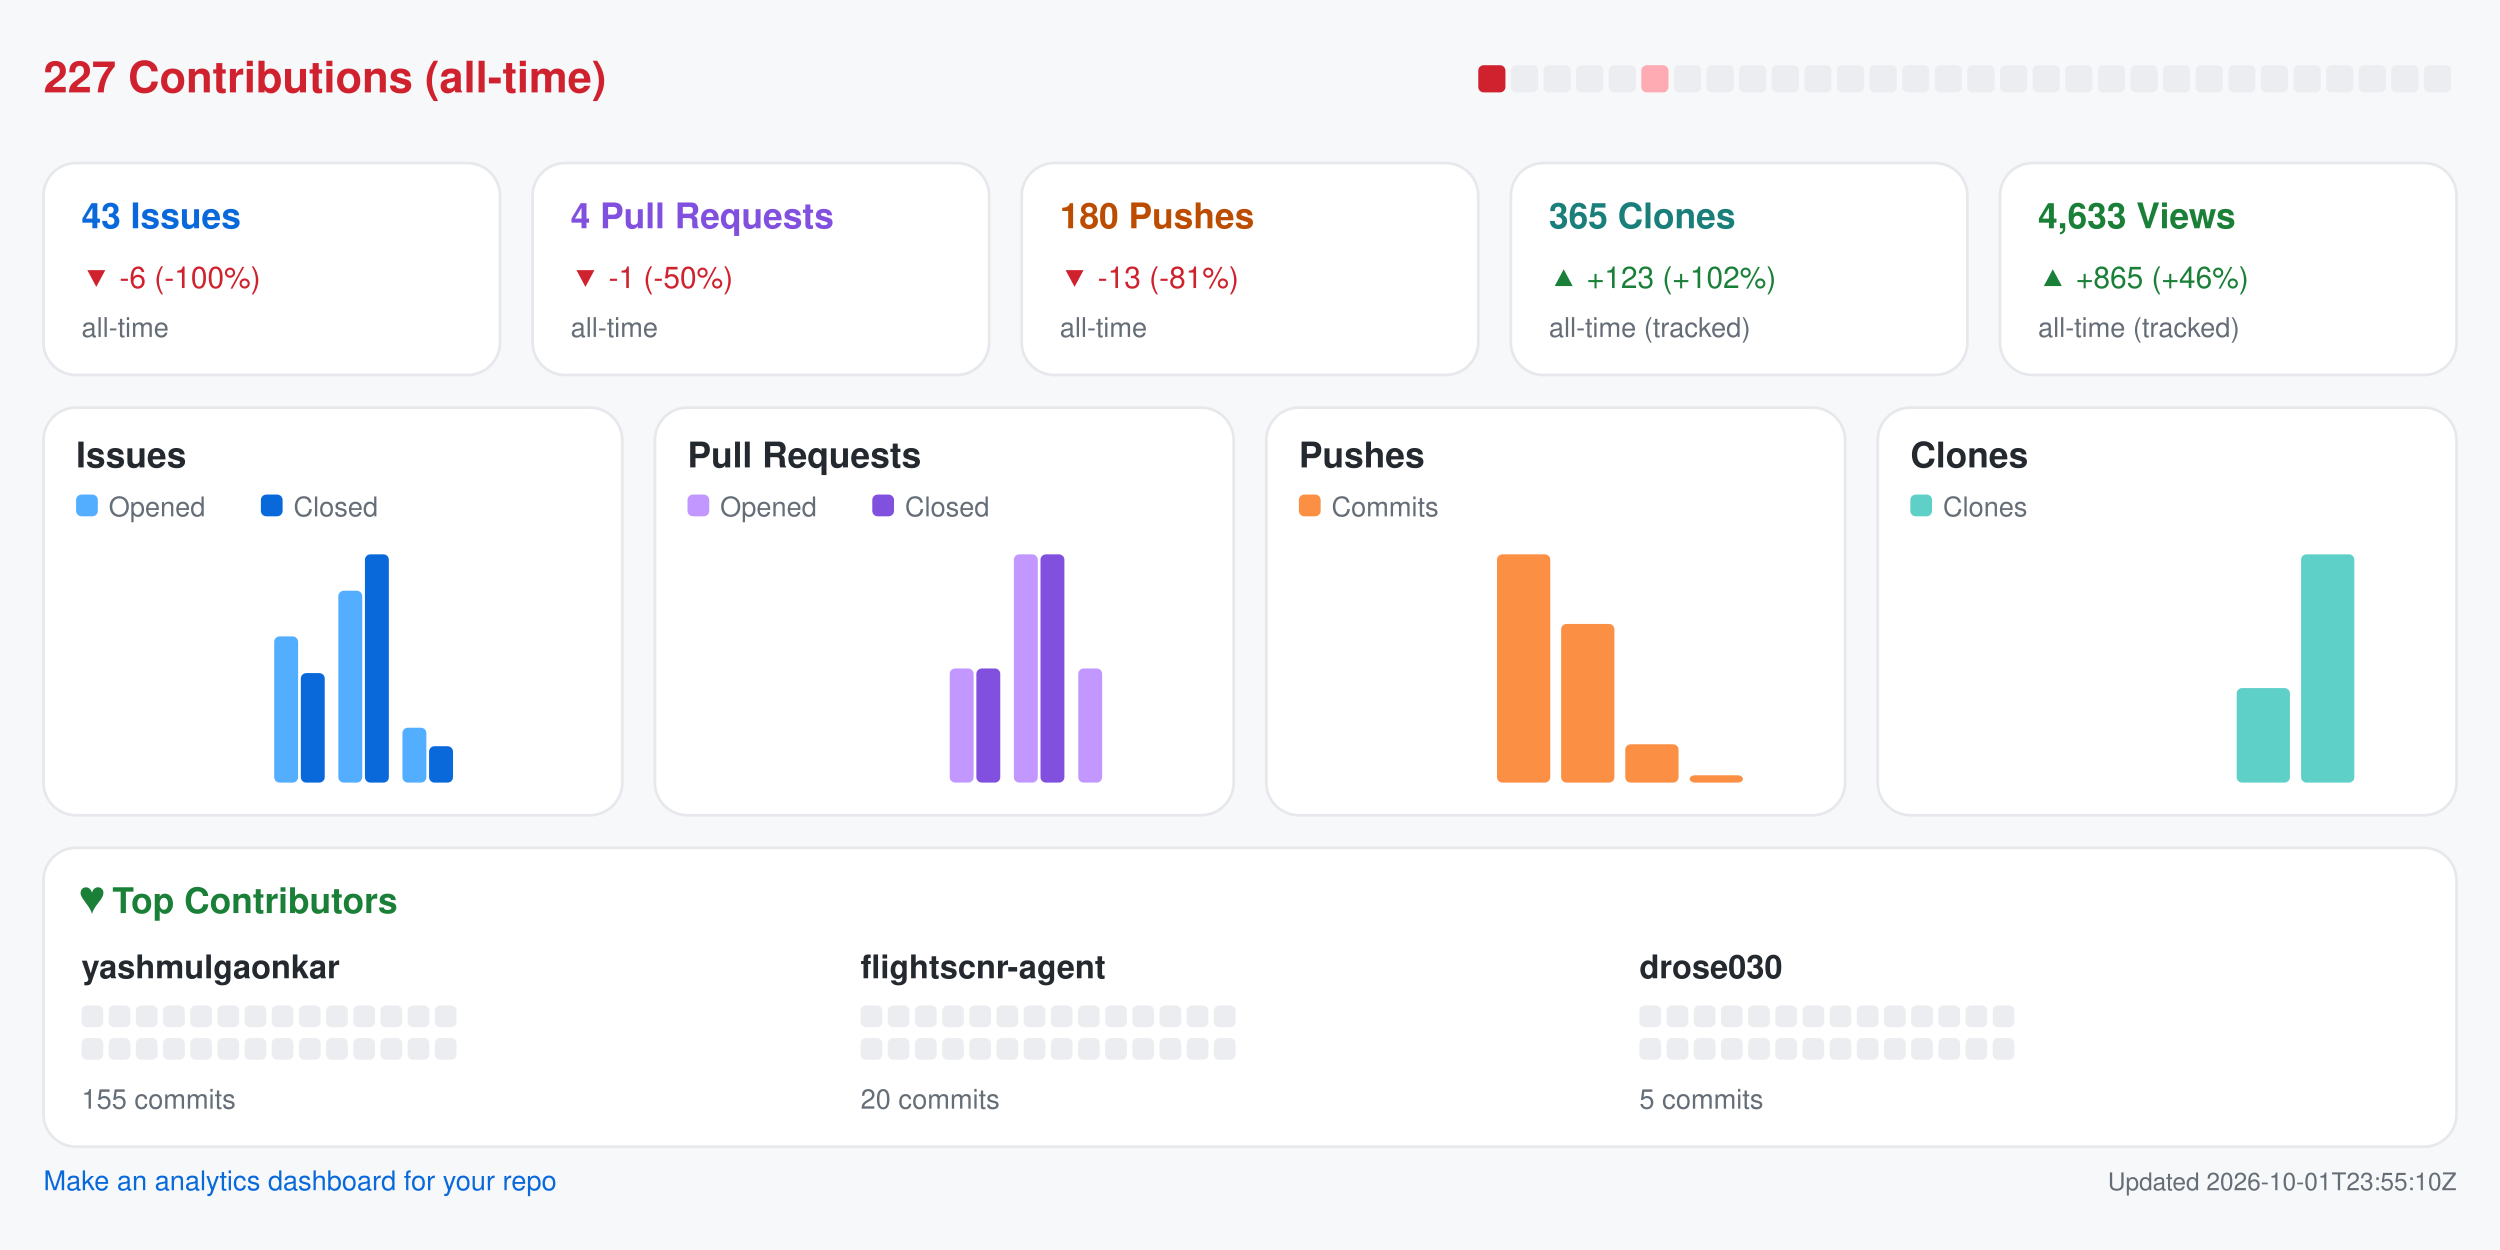
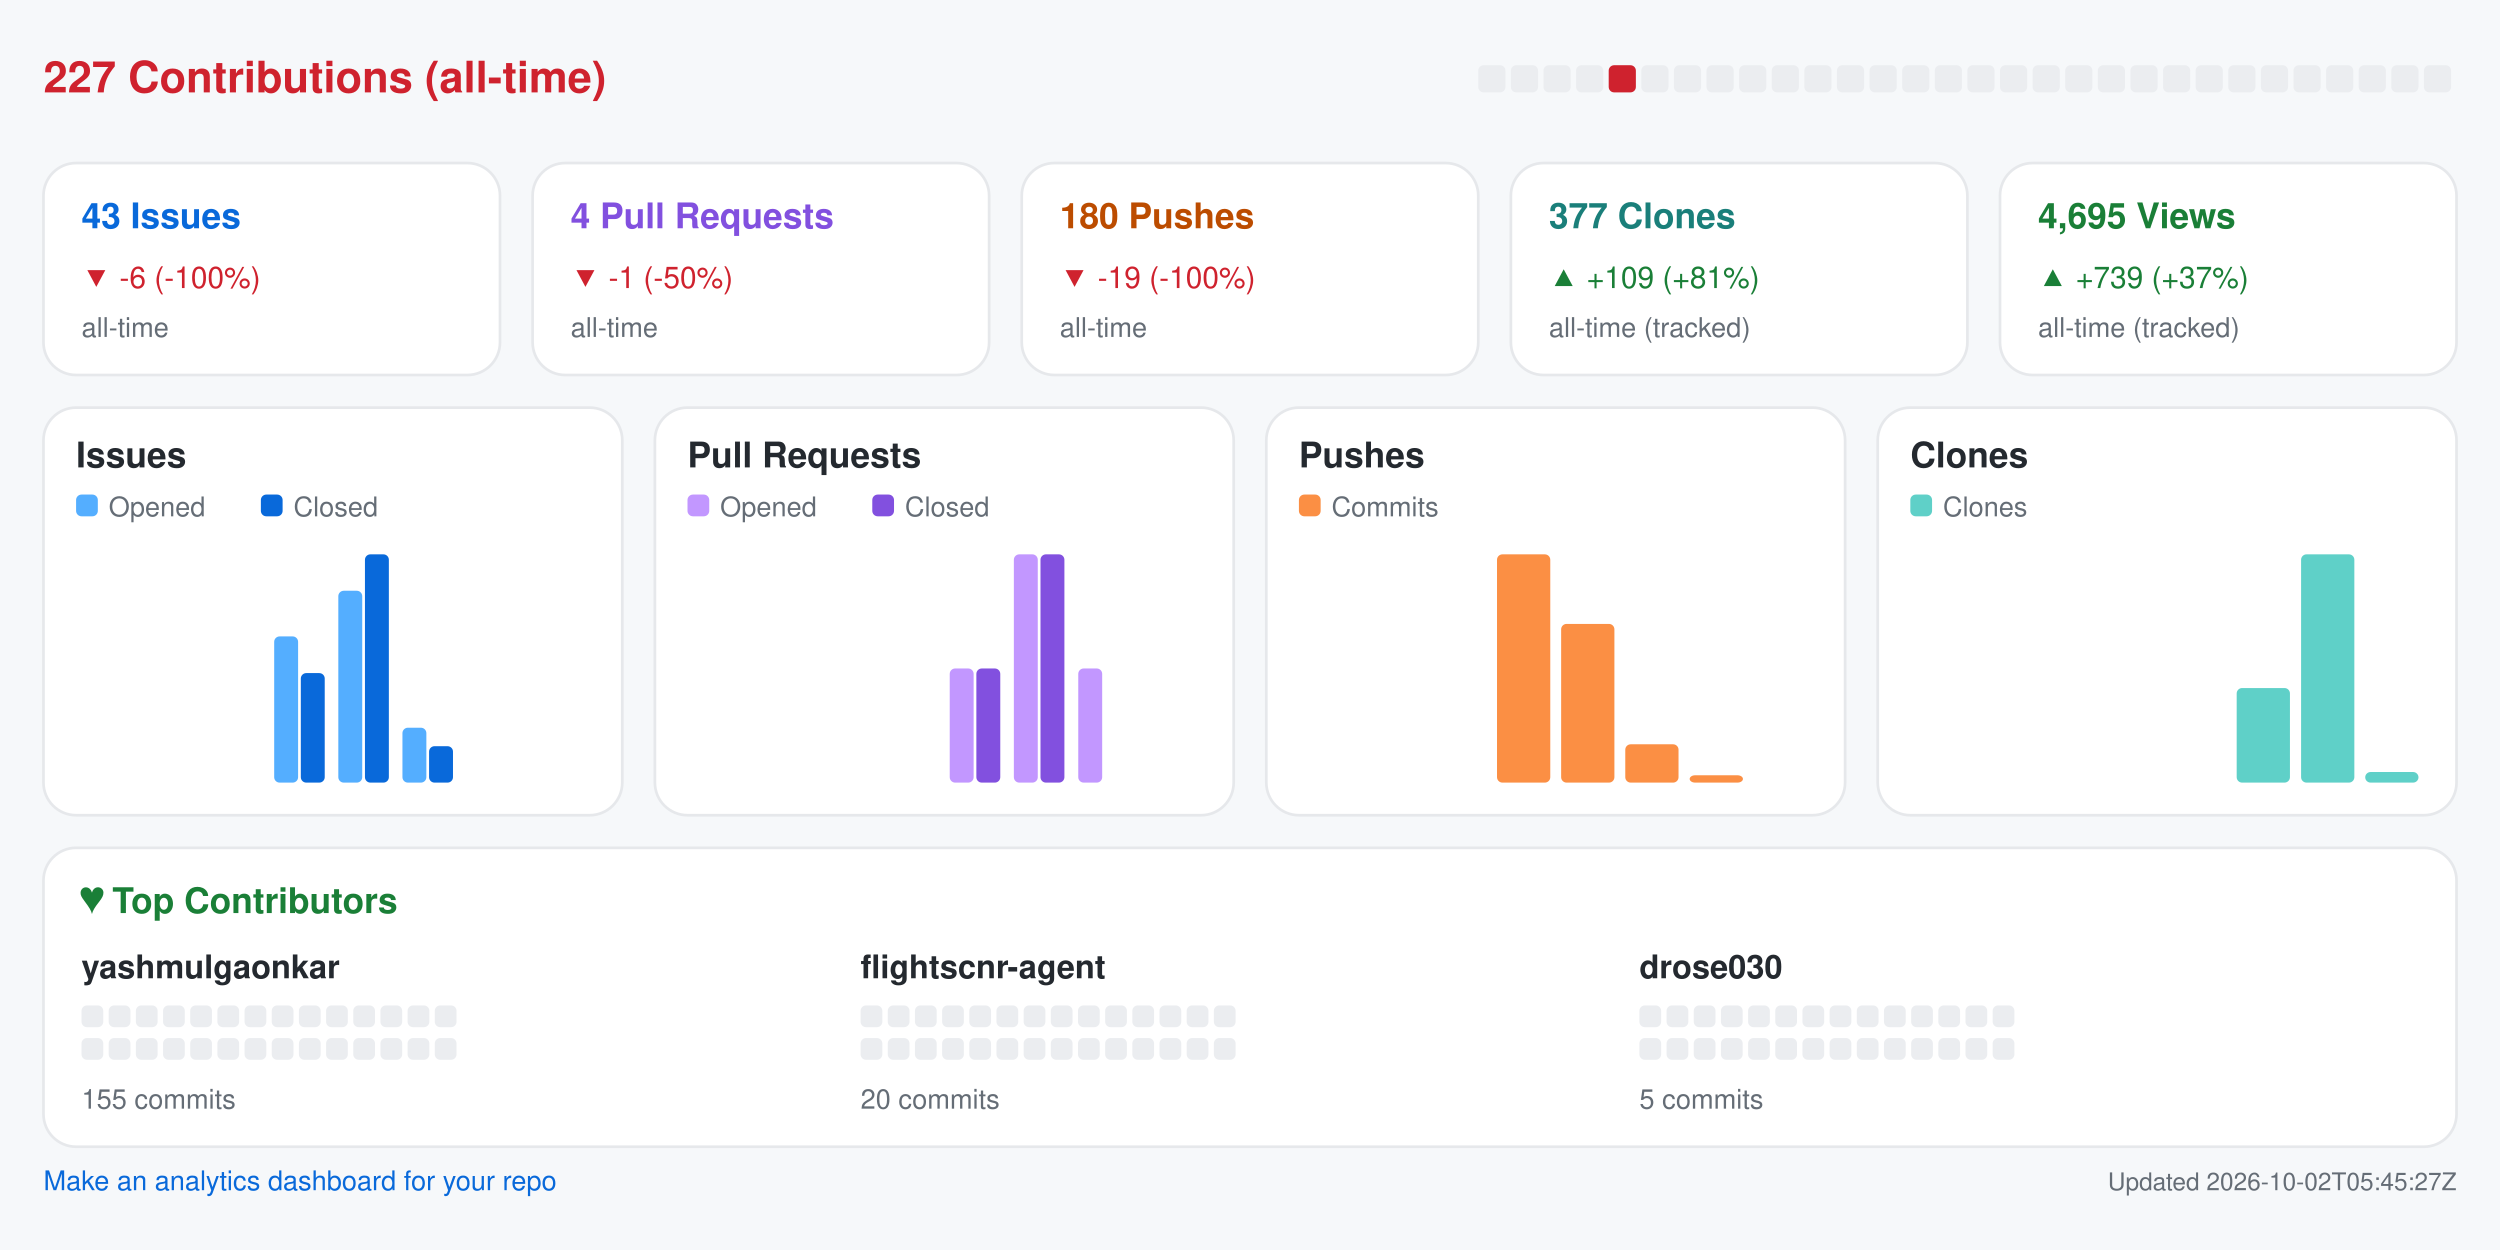
<svg xmlns="http://www.w3.org/2000/svg" width="920" height="460" viewBox="0 0 920 460" role="img" aria-label="Repository analytics for yashmulgaonkar/FlightScnr">
  <rect x="0.0" y="0.0" width="920.0" height="460.0" rx="0" fill="#f6f8fa" />
  <text x="16.0" y="34.0" fill="#cf222e" font-size="16" font-family="-apple-system,BlinkMacSystemFont,Segoe UI,Helvetica,Arial,sans-serif" font-weight="600" text-anchor="start">227 Contributions (all-time)</text>
-   <rect x="544.0" y="24.0" width="10.0" height="10.0" rx="2" fill="#cf222e" />
+   <rect x="544.0" y="24.0" width="10.0" height="10.0" rx="2" fill="#ebedf0" />
  <rect x="556.0" y="24.0" width="10.0" height="10.0" rx="2" fill="#ebedf0" />
  <rect x="568.0" y="24.0" width="10.0" height="10.0" rx="2" fill="#ebedf0" />
  <rect x="580.0" y="24.0" width="10.0" height="10.0" rx="2" fill="#ebedf0" />
-   <rect x="592.0" y="24.0" width="10.0" height="10.0" rx="2" fill="#ebedf0" />
-   <rect x="604.0" y="24.0" width="10.0" height="10.0" rx="2" fill="#ffabb3" />
+   <rect x="592.0" y="24.0" width="10.0" height="10.0" rx="2" fill="#cf222e" />
+   <rect x="604.0" y="24.0" width="10.0" height="10.0" rx="2" fill="#ebedf0" />
  <rect x="616.0" y="24.0" width="10.0" height="10.0" rx="2" fill="#ebedf0" />
  <rect x="628.0" y="24.0" width="10.0" height="10.0" rx="2" fill="#ebedf0" />
  <rect x="640.0" y="24.0" width="10.0" height="10.0" rx="2" fill="#ebedf0" />
  <rect x="652.0" y="24.0" width="10.0" height="10.0" rx="2" fill="#ebedf0" />
  <rect x="664.0" y="24.0" width="10.0" height="10.0" rx="2" fill="#ebedf0" />
  <rect x="676.0" y="24.0" width="10.0" height="10.0" rx="2" fill="#ebedf0" />
  <rect x="688.0" y="24.0" width="10.0" height="10.0" rx="2" fill="#ebedf0" />
  <rect x="700.0" y="24.0" width="10.0" height="10.0" rx="2" fill="#ebedf0" />
  <rect x="712.0" y="24.0" width="10.0" height="10.0" rx="2" fill="#ebedf0" />
  <rect x="724.0" y="24.0" width="10.0" height="10.0" rx="2" fill="#ebedf0" />
  <rect x="736.0" y="24.0" width="10.0" height="10.0" rx="2" fill="#ebedf0" />
  <rect x="748.0" y="24.0" width="10.0" height="10.0" rx="2" fill="#ebedf0" />
  <rect x="760.0" y="24.0" width="10.0" height="10.0" rx="2" fill="#ebedf0" />
  <rect x="772.0" y="24.0" width="10.0" height="10.0" rx="2" fill="#ebedf0" />
  <rect x="784.0" y="24.0" width="10.0" height="10.0" rx="2" fill="#ebedf0" />
  <rect x="796.0" y="24.0" width="10.0" height="10.0" rx="2" fill="#ebedf0" />
  <rect x="808.0" y="24.0" width="10.0" height="10.0" rx="2" fill="#ebedf0" />
  <rect x="820.0" y="24.0" width="10.0" height="10.0" rx="2" fill="#ebedf0" />
  <rect x="832.0" y="24.0" width="10.0" height="10.0" rx="2" fill="#ebedf0" />
  <rect x="844.0" y="24.0" width="10.0" height="10.0" rx="2" fill="#ebedf0" />
  <rect x="856.0" y="24.0" width="10.0" height="10.0" rx="2" fill="#ebedf0" />
  <rect x="868.0" y="24.0" width="10.0" height="10.0" rx="2" fill="#ebedf0" />
  <rect x="880.0" y="24.0" width="10.0" height="10.0" rx="2" fill="#ebedf0" />
  <rect x="892.0" y="24.0" width="10.0" height="10.0" rx="2" fill="#ebedf0" />
  <rect x="16.0" y="60.0" width="168.0" height="78.0" rx="12" fill="#ffffff" stroke="#e6e8eb" />
  <text x="30.0" y="84.0" fill="#0969da" font-size="13" font-family="-apple-system,BlinkMacSystemFont,Segoe UI,Helvetica,Arial,sans-serif" font-weight="600" text-anchor="start">43 Issues</text>
  <text x="30.0" y="106.0" fill="#cf222e" font-size="11" font-family="-apple-system,BlinkMacSystemFont,Segoe UI,Helvetica,Arial,sans-serif" font-weight="400" text-anchor="start">▼ -6 (-100%)</text>
  <text x="30.0" y="124.0" fill="#656d76" font-size="10" font-family="-apple-system,BlinkMacSystemFont,Segoe UI,Helvetica,Arial,sans-serif" font-weight="400" text-anchor="start">all-time</text>
  <rect x="196.0" y="60.0" width="168.0" height="78.0" rx="12" fill="#ffffff" stroke="#e6e8eb" />
  <text x="210.0" y="84.0" fill="#8250df" font-size="13" font-family="-apple-system,BlinkMacSystemFont,Segoe UI,Helvetica,Arial,sans-serif" font-weight="600" text-anchor="start">4 Pull Requests</text>
  <text x="210.0" y="106.0" fill="#cf222e" font-size="11" font-family="-apple-system,BlinkMacSystemFont,Segoe UI,Helvetica,Arial,sans-serif" font-weight="400" text-anchor="start">▼ -1 (-50%)</text>
  <text x="210.0" y="124.0" fill="#656d76" font-size="10" font-family="-apple-system,BlinkMacSystemFont,Segoe UI,Helvetica,Arial,sans-serif" font-weight="400" text-anchor="start">all-time</text>
  <rect x="376.0" y="60.0" width="168.0" height="78.0" rx="12" fill="#ffffff" stroke="#e6e8eb" />
  <text x="390.0" y="84.0" fill="#bc4c00" font-size="13" font-family="-apple-system,BlinkMacSystemFont,Segoe UI,Helvetica,Arial,sans-serif" font-weight="600" text-anchor="start">180 Pushes</text>
-   <text x="390.0" y="106.0" fill="#cf222e" font-size="11" font-family="-apple-system,BlinkMacSystemFont,Segoe UI,Helvetica,Arial,sans-serif" font-weight="400" text-anchor="start">▼ -13 (-81%)</text>
+   <text x="390.0" y="106.0" fill="#cf222e" font-size="11" font-family="-apple-system,BlinkMacSystemFont,Segoe UI,Helvetica,Arial,sans-serif" font-weight="400" text-anchor="start">▼ -19 (-100%)</text>
  <text x="390.0" y="124.0" fill="#656d76" font-size="10" font-family="-apple-system,BlinkMacSystemFont,Segoe UI,Helvetica,Arial,sans-serif" font-weight="400" text-anchor="start">all-time</text>
  <rect x="556.0" y="60.0" width="168.0" height="78.0" rx="12" fill="#ffffff" stroke="#e6e8eb" />
-   <text x="570.0" y="84.0" fill="#1a7f7a" font-size="13" font-family="-apple-system,BlinkMacSystemFont,Segoe UI,Helvetica,Arial,sans-serif" font-weight="600" text-anchor="start">365 Clones</text>
-   <text x="570.0" y="106.0" fill="#1a7f37" font-size="11" font-family="-apple-system,BlinkMacSystemFont,Segoe UI,Helvetica,Arial,sans-serif" font-weight="400" text-anchor="start">▲ +123 (+102%)</text>
+   <text x="570.0" y="84.0" fill="#1a7f7a" font-size="13" font-family="-apple-system,BlinkMacSystemFont,Segoe UI,Helvetica,Arial,sans-serif" font-weight="600" text-anchor="start">377 Clones</text>
+   <text x="570.0" y="106.0" fill="#1a7f37" font-size="11" font-family="-apple-system,BlinkMacSystemFont,Segoe UI,Helvetica,Arial,sans-serif" font-weight="400" text-anchor="start">▲ +109 (+81%)</text>
  <text x="570.0" y="124.0" fill="#656d76" font-size="10" font-family="-apple-system,BlinkMacSystemFont,Segoe UI,Helvetica,Arial,sans-serif" font-weight="400" text-anchor="start">all-time (tracked)</text>
  <rect x="736.0" y="60.0" width="168.0" height="78.0" rx="12" fill="#ffffff" stroke="#e6e8eb" />
-   <text x="750.0" y="84.0" fill="#1a7f37" font-size="13" font-family="-apple-system,BlinkMacSystemFont,Segoe UI,Helvetica,Arial,sans-serif" font-weight="600" text-anchor="start">4,633 Views</text>
-   <text x="750.0" y="106.0" fill="#1a7f37" font-size="11" font-family="-apple-system,BlinkMacSystemFont,Segoe UI,Helvetica,Arial,sans-serif" font-weight="400" text-anchor="start">▲ +865 (+46%)</text>
+   <text x="750.0" y="84.0" fill="#1a7f37" font-size="13" font-family="-apple-system,BlinkMacSystemFont,Segoe UI,Helvetica,Arial,sans-serif" font-weight="600" text-anchor="start">4,695 Views</text>
+   <text x="750.0" y="106.0" fill="#1a7f37" font-size="11" font-family="-apple-system,BlinkMacSystemFont,Segoe UI,Helvetica,Arial,sans-serif" font-weight="400" text-anchor="start">▲ +739 (+37%)</text>
  <text x="750.0" y="124.0" fill="#656d76" font-size="10" font-family="-apple-system,BlinkMacSystemFont,Segoe UI,Helvetica,Arial,sans-serif" font-weight="400" text-anchor="start">all-time (tracked)</text>
  <rect x="16.0" y="150.0" width="213.0" height="150.0" rx="12" fill="#ffffff" stroke="#e6e8eb" />
  <text x="28.0" y="172.0" fill="#24292f" font-size="13" font-family="-apple-system,BlinkMacSystemFont,Segoe UI,Helvetica,Arial,sans-serif" font-weight="600" text-anchor="start">Issues</text>
  <rect x="28.0" y="182.0" width="8.0" height="8.0" rx="2" fill="#54aeff" />
  <text x="40.0" y="190.0" fill="#656d76" font-size="10" font-family="-apple-system,BlinkMacSystemFont,Segoe UI,Helvetica,Arial,sans-serif" font-weight="400" text-anchor="start">Opened</text>
  <rect x="96.0" y="182.0" width="8.0" height="8.0" rx="2" fill="#0969da" />
  <text x="108.0" y="190.0" fill="#656d76" font-size="10" font-family="-apple-system,BlinkMacSystemFont,Segoe UI,Helvetica,Arial,sans-serif" font-weight="400" text-anchor="start">Closed</text>
  <rect x="30.0" y="288.0" width="8.8" height="0.0" rx="2" fill="#54aeff" />
  <rect x="39.8" y="288.0" width="8.8" height="0.0" rx="2" fill="#0969da" />
  <rect x="53.6" y="288.0" width="8.8" height="0.0" rx="2" fill="#54aeff" />
  <rect x="63.4" y="288.0" width="8.8" height="0.0" rx="2" fill="#0969da" />
  <rect x="77.2" y="288.0" width="8.8" height="0.0" rx="2" fill="#54aeff" />
  <rect x="87.1" y="288.0" width="8.8" height="0.0" rx="2" fill="#0969da" />
  <rect x="100.9" y="234.2" width="8.8" height="53.8" rx="2" fill="#54aeff" />
  <rect x="110.7" y="247.7" width="8.8" height="40.3" rx="2" fill="#0969da" />
  <rect x="124.5" y="217.4" width="8.8" height="70.6" rx="2" fill="#54aeff" />
  <rect x="134.3" y="204.0" width="8.8" height="84.0" rx="2" fill="#0969da" />
  <rect x="148.1" y="267.8" width="8.8" height="20.2" rx="2" fill="#54aeff" />
  <rect x="157.9" y="274.6" width="8.8" height="13.4" rx="2" fill="#0969da" />
  <rect x="171.8" y="288.0" width="8.8" height="0.0" rx="2" fill="#54aeff" />
  <rect x="181.6" y="288.0" width="8.8" height="0.0" rx="2" fill="#0969da" />
  <rect x="195.4" y="288.0" width="8.8" height="0.0" rx="2" fill="#54aeff" />
  <rect x="205.2" y="288.0" width="8.8" height="0.0" rx="2" fill="#0969da" />
  <rect x="241.0" y="150.0" width="213.0" height="150.0" rx="12" fill="#ffffff" stroke="#e6e8eb" />
  <text x="253.0" y="172.0" fill="#24292f" font-size="13" font-family="-apple-system,BlinkMacSystemFont,Segoe UI,Helvetica,Arial,sans-serif" font-weight="600" text-anchor="start">Pull Requests</text>
  <rect x="253.0" y="182.0" width="8.0" height="8.0" rx="2" fill="#c297ff" />
  <text x="265.0" y="190.0" fill="#656d76" font-size="10" font-family="-apple-system,BlinkMacSystemFont,Segoe UI,Helvetica,Arial,sans-serif" font-weight="400" text-anchor="start">Opened</text>
  <rect x="321.0" y="182.0" width="8.0" height="8.0" rx="2" fill="#8250df" />
  <text x="333.0" y="190.0" fill="#656d76" font-size="10" font-family="-apple-system,BlinkMacSystemFont,Segoe UI,Helvetica,Arial,sans-serif" font-weight="400" text-anchor="start">Closed</text>
  <rect x="255.0" y="288.0" width="8.8" height="0.0" rx="2" fill="#c297ff" />
  <rect x="264.8" y="288.0" width="8.8" height="0.0" rx="2" fill="#8250df" />
  <rect x="278.6" y="288.0" width="8.8" height="0.0" rx="2" fill="#c297ff" />
  <rect x="288.4" y="288.0" width="8.8" height="0.0" rx="2" fill="#8250df" />
  <rect x="302.2" y="288.0" width="8.8" height="0.0" rx="2" fill="#c297ff" />
  <rect x="312.1" y="288.0" width="8.8" height="0.0" rx="2" fill="#8250df" />
  <rect x="325.9" y="288.0" width="8.8" height="0.0" rx="2" fill="#c297ff" />
  <rect x="335.7" y="288.0" width="8.8" height="0.0" rx="2" fill="#8250df" />
  <rect x="349.5" y="246.0" width="8.8" height="42.0" rx="2" fill="#c297ff" />
  <rect x="359.3" y="246.0" width="8.8" height="42.0" rx="2" fill="#8250df" />
  <rect x="373.1" y="204.0" width="8.8" height="84.0" rx="2" fill="#c297ff" />
  <rect x="382.9" y="204.0" width="8.8" height="84.0" rx="2" fill="#8250df" />
  <rect x="396.8" y="246.0" width="8.8" height="42.0" rx="2" fill="#c297ff" />
  <rect x="406.6" y="288.0" width="8.8" height="0.0" rx="2" fill="#8250df" />
  <rect x="420.4" y="288.0" width="8.8" height="0.0" rx="2" fill="#c297ff" />
  <rect x="430.2" y="288.0" width="8.8" height="0.0" rx="2" fill="#8250df" />
  <rect x="466.0" y="150.0" width="213.0" height="150.0" rx="12" fill="#ffffff" stroke="#e6e8eb" />
  <text x="478.0" y="172.0" fill="#24292f" font-size="13" font-family="-apple-system,BlinkMacSystemFont,Segoe UI,Helvetica,Arial,sans-serif" font-weight="600" text-anchor="start">Pushes</text>
  <rect x="478.0" y="182.0" width="8.0" height="8.0" rx="2" fill="#fb8f44" />
  <text x="490.0" y="190.0" fill="#656d76" font-size="10" font-family="-apple-system,BlinkMacSystemFont,Segoe UI,Helvetica,Arial,sans-serif" font-weight="400" text-anchor="start">Commits</text>
  <rect x="480.0" y="288.0" width="19.6" height="0.0" rx="2" fill="#fb8f44" />
  <rect x="503.6" y="288.0" width="19.6" height="0.0" rx="2" fill="#fb8f44" />
  <rect x="527.2" y="288.0" width="19.6" height="0.0" rx="2" fill="#fb8f44" />
  <rect x="550.9" y="204.0" width="19.6" height="84.0" rx="2" fill="#fb8f44" />
  <rect x="574.5" y="229.6" width="19.6" height="58.4" rx="2" fill="#fb8f44" />
  <rect x="598.1" y="273.9" width="19.6" height="14.1" rx="2" fill="#fb8f44" />
  <rect x="621.8" y="285.3" width="19.6" height="2.7" rx="2" fill="#fb8f44" />
  <rect x="645.4" y="288.0" width="19.6" height="0.0" rx="2" fill="#fb8f44" />
  <rect x="691.0" y="150.0" width="213.0" height="150.0" rx="12" fill="#ffffff" stroke="#e6e8eb" />
  <text x="703.0" y="172.0" fill="#24292f" font-size="13" font-family="-apple-system,BlinkMacSystemFont,Segoe UI,Helvetica,Arial,sans-serif" font-weight="600" text-anchor="start">Clones</text>
  <rect x="703.0" y="182.0" width="8.0" height="8.0" rx="2" fill="#5fd0c8" />
  <text x="715.0" y="190.0" fill="#656d76" font-size="10" font-family="-apple-system,BlinkMacSystemFont,Segoe UI,Helvetica,Arial,sans-serif" font-weight="400" text-anchor="start">Clones</text>
  <rect x="705.0" y="288.0" width="19.6" height="0.0" rx="2" fill="#5fd0c8" />
  <rect x="728.6" y="288.0" width="19.6" height="0.0" rx="2" fill="#5fd0c8" />
  <rect x="752.2" y="288.0" width="19.6" height="0.0" rx="2" fill="#5fd0c8" />
  <rect x="775.9" y="288.0" width="19.6" height="0.0" rx="2" fill="#5fd0c8" />
  <rect x="799.5" y="288.0" width="19.6" height="0.0" rx="2" fill="#5fd0c8" />
  <rect x="823.1" y="253.2" width="19.6" height="34.8" rx="2" fill="#5fd0c8" />
  <rect x="846.8" y="204.0" width="19.6" height="84.0" rx="2" fill="#5fd0c8" />
-   <rect x="870.4" y="288.0" width="19.6" height="0.0" rx="2" fill="#5fd0c8" />
+   <rect x="870.4" y="284.1" width="19.6" height="3.9" rx="2" fill="#5fd0c8" />
  <rect x="16.0" y="312.0" width="888.0" height="110.0" rx="12" fill="#ffffff" stroke="#e6e8eb" />
  <text x="30.0" y="336.0" fill="#1a7f37" font-size="13" font-family="-apple-system,BlinkMacSystemFont,Segoe UI,Helvetica,Arial,sans-serif" font-weight="600" text-anchor="start">♥  Top Contributors</text>
  <text x="30.0" y="360.0" fill="#24292f" font-size="12" font-family="-apple-system,BlinkMacSystemFont,Segoe UI,Helvetica,Arial,sans-serif" font-weight="600" text-anchor="start">yashmulgaonkar</text>
  <rect x="30.0" y="370.0" width="8.0" height="8.0" rx="2" fill="#ebedf0" />
  <rect x="40.0" y="370.0" width="8.0" height="8.0" rx="2" fill="#ebedf0" />
  <rect x="50.0" y="370.0" width="8.0" height="8.0" rx="2" fill="#ebedf0" />
  <rect x="60.0" y="370.0" width="8.0" height="8.0" rx="2" fill="#ebedf0" />
  <rect x="70.0" y="370.0" width="8.0" height="8.0" rx="2" fill="#ebedf0" />
  <rect x="80.0" y="370.0" width="8.0" height="8.0" rx="2" fill="#ebedf0" />
  <rect x="90.0" y="370.0" width="8.0" height="8.0" rx="2" fill="#ebedf0" />
  <rect x="100.0" y="370.0" width="8.0" height="8.0" rx="2" fill="#ebedf0" />
  <rect x="110.0" y="370.0" width="8.0" height="8.0" rx="2" fill="#ebedf0" />
  <rect x="120.0" y="370.0" width="8.0" height="8.0" rx="2" fill="#ebedf0" />
  <rect x="130.0" y="370.0" width="8.0" height="8.0" rx="2" fill="#ebedf0" />
  <rect x="140.0" y="370.0" width="8.0" height="8.0" rx="2" fill="#ebedf0" />
  <rect x="150.0" y="370.0" width="8.0" height="8.0" rx="2" fill="#ebedf0" />
  <rect x="160.0" y="370.0" width="8.0" height="8.0" rx="2" fill="#ebedf0" />
  <rect x="30.0" y="382.0" width="8.0" height="8.0" rx="2" fill="#ebedf0" />
  <rect x="40.0" y="382.0" width="8.0" height="8.0" rx="2" fill="#ebedf0" />
  <rect x="50.0" y="382.0" width="8.0" height="8.0" rx="2" fill="#ebedf0" />
  <rect x="60.0" y="382.0" width="8.0" height="8.0" rx="2" fill="#ebedf0" />
  <rect x="70.0" y="382.0" width="8.0" height="8.0" rx="2" fill="#ebedf0" />
  <rect x="80.0" y="382.0" width="8.0" height="8.0" rx="2" fill="#ebedf0" />
  <rect x="90.0" y="382.0" width="8.0" height="8.0" rx="2" fill="#ebedf0" />
  <rect x="100.0" y="382.0" width="8.0" height="8.0" rx="2" fill="#ebedf0" />
  <rect x="110.0" y="382.0" width="8.0" height="8.0" rx="2" fill="#ebedf0" />
  <rect x="120.0" y="382.0" width="8.0" height="8.0" rx="2" fill="#ebedf0" />
  <rect x="130.0" y="382.0" width="8.0" height="8.0" rx="2" fill="#ebedf0" />
  <rect x="140.0" y="382.0" width="8.0" height="8.0" rx="2" fill="#ebedf0" />
  <rect x="150.0" y="382.0" width="8.0" height="8.0" rx="2" fill="#ebedf0" />
  <rect x="160.0" y="382.0" width="8.0" height="8.0" rx="2" fill="#ebedf0" />
  <text x="30.0" y="408.0" fill="#656d76" font-size="10" font-family="-apple-system,BlinkMacSystemFont,Segoe UI,Helvetica,Arial,sans-serif" font-weight="400" text-anchor="start">155 commits</text>
  <text x="316.7" y="360.0" fill="#24292f" font-size="12" font-family="-apple-system,BlinkMacSystemFont,Segoe UI,Helvetica,Arial,sans-serif" font-weight="600" text-anchor="start">flightscnr-agent</text>
  <rect x="316.7" y="370.0" width="8.0" height="8.0" rx="2" fill="#ebedf0" />
  <rect x="326.7" y="370.0" width="8.0" height="8.0" rx="2" fill="#ebedf0" />
  <rect x="336.7" y="370.0" width="8.0" height="8.0" rx="2" fill="#ebedf0" />
  <rect x="346.7" y="370.0" width="8.0" height="8.0" rx="2" fill="#ebedf0" />
  <rect x="356.7" y="370.0" width="8.0" height="8.0" rx="2" fill="#ebedf0" />
  <rect x="366.7" y="370.0" width="8.0" height="8.0" rx="2" fill="#ebedf0" />
  <rect x="376.7" y="370.0" width="8.0" height="8.0" rx="2" fill="#ebedf0" />
  <rect x="386.7" y="370.0" width="8.0" height="8.0" rx="2" fill="#ebedf0" />
  <rect x="396.7" y="370.0" width="8.0" height="8.0" rx="2" fill="#ebedf0" />
  <rect x="406.7" y="370.0" width="8.0" height="8.0" rx="2" fill="#ebedf0" />
  <rect x="416.7" y="370.0" width="8.0" height="8.0" rx="2" fill="#ebedf0" />
  <rect x="426.7" y="370.0" width="8.0" height="8.0" rx="2" fill="#ebedf0" />
  <rect x="436.7" y="370.0" width="8.0" height="8.0" rx="2" fill="#ebedf0" />
  <rect x="446.7" y="370.0" width="8.0" height="8.0" rx="2" fill="#ebedf0" />
  <rect x="316.7" y="382.0" width="8.0" height="8.0" rx="2" fill="#ebedf0" />
  <rect x="326.7" y="382.0" width="8.0" height="8.0" rx="2" fill="#ebedf0" />
  <rect x="336.7" y="382.0" width="8.0" height="8.0" rx="2" fill="#ebedf0" />
  <rect x="346.7" y="382.0" width="8.0" height="8.0" rx="2" fill="#ebedf0" />
  <rect x="356.7" y="382.0" width="8.0" height="8.0" rx="2" fill="#ebedf0" />
  <rect x="366.7" y="382.0" width="8.0" height="8.0" rx="2" fill="#ebedf0" />
  <rect x="376.7" y="382.0" width="8.0" height="8.0" rx="2" fill="#ebedf0" />
  <rect x="386.7" y="382.0" width="8.0" height="8.0" rx="2" fill="#ebedf0" />
  <rect x="396.7" y="382.0" width="8.0" height="8.0" rx="2" fill="#ebedf0" />
  <rect x="406.7" y="382.0" width="8.0" height="8.0" rx="2" fill="#ebedf0" />
  <rect x="416.7" y="382.0" width="8.0" height="8.0" rx="2" fill="#ebedf0" />
  <rect x="426.7" y="382.0" width="8.0" height="8.0" rx="2" fill="#ebedf0" />
  <rect x="436.7" y="382.0" width="8.0" height="8.0" rx="2" fill="#ebedf0" />
  <rect x="446.7" y="382.0" width="8.0" height="8.0" rx="2" fill="#ebedf0" />
  <text x="316.7" y="408.0" fill="#656d76" font-size="10" font-family="-apple-system,BlinkMacSystemFont,Segoe UI,Helvetica,Arial,sans-serif" font-weight="400" text-anchor="start">20 commits</text>
  <text x="603.3" y="360.0" fill="#24292f" font-size="12" font-family="-apple-system,BlinkMacSystemFont,Segoe UI,Helvetica,Arial,sans-serif" font-weight="600" text-anchor="start">drose030</text>
  <rect x="603.3" y="370.0" width="8.0" height="8.0" rx="2" fill="#ebedf0" />
  <rect x="613.3" y="370.0" width="8.0" height="8.0" rx="2" fill="#ebedf0" />
  <rect x="623.3" y="370.0" width="8.0" height="8.0" rx="2" fill="#ebedf0" />
  <rect x="633.3" y="370.0" width="8.0" height="8.0" rx="2" fill="#ebedf0" />
  <rect x="643.3" y="370.0" width="8.0" height="8.0" rx="2" fill="#ebedf0" />
  <rect x="653.3" y="370.0" width="8.0" height="8.0" rx="2" fill="#ebedf0" />
  <rect x="663.3" y="370.0" width="8.0" height="8.0" rx="2" fill="#ebedf0" />
  <rect x="673.3" y="370.0" width="8.0" height="8.0" rx="2" fill="#ebedf0" />
  <rect x="683.3" y="370.0" width="8.0" height="8.0" rx="2" fill="#ebedf0" />
  <rect x="693.3" y="370.0" width="8.0" height="8.0" rx="2" fill="#ebedf0" />
  <rect x="703.3" y="370.0" width="8.0" height="8.0" rx="2" fill="#ebedf0" />
  <rect x="713.3" y="370.0" width="8.0" height="8.0" rx="2" fill="#ebedf0" />
  <rect x="723.3" y="370.0" width="8.0" height="8.0" rx="2" fill="#ebedf0" />
  <rect x="733.3" y="370.0" width="8.0" height="8.0" rx="2" fill="#ebedf0" />
  <rect x="603.3" y="382.0" width="8.0" height="8.0" rx="2" fill="#ebedf0" />
  <rect x="613.3" y="382.0" width="8.0" height="8.0" rx="2" fill="#ebedf0" />
  <rect x="623.3" y="382.0" width="8.0" height="8.0" rx="2" fill="#ebedf0" />
  <rect x="633.3" y="382.0" width="8.0" height="8.0" rx="2" fill="#ebedf0" />
  <rect x="643.3" y="382.0" width="8.0" height="8.0" rx="2" fill="#ebedf0" />
  <rect x="653.3" y="382.0" width="8.0" height="8.0" rx="2" fill="#ebedf0" />
  <rect x="663.3" y="382.0" width="8.0" height="8.0" rx="2" fill="#ebedf0" />
  <rect x="673.3" y="382.0" width="8.0" height="8.0" rx="2" fill="#ebedf0" />
  <rect x="683.3" y="382.0" width="8.0" height="8.0" rx="2" fill="#ebedf0" />
  <rect x="693.3" y="382.0" width="8.0" height="8.0" rx="2" fill="#ebedf0" />
  <rect x="703.3" y="382.0" width="8.0" height="8.0" rx="2" fill="#ebedf0" />
  <rect x="713.3" y="382.0" width="8.0" height="8.0" rx="2" fill="#ebedf0" />
  <rect x="723.3" y="382.0" width="8.0" height="8.0" rx="2" fill="#ebedf0" />
  <rect x="733.3" y="382.0" width="8.0" height="8.0" rx="2" fill="#ebedf0" />
  <text x="603.3" y="408.0" fill="#656d76" font-size="10" font-family="-apple-system,BlinkMacSystemFont,Segoe UI,Helvetica,Arial,sans-serif" font-weight="400" text-anchor="start">5 commits</text>
  <a href="https://github.com/yashmulgaonkar/repo-analytics" target="_blank" rel="noopener noreferrer">
    <text x="16.0" y="438.0" fill="#0969da" font-size="10" font-family="-apple-system,BlinkMacSystemFont,Segoe UI,Helvetica,Arial,sans-serif" font-weight="400" text-anchor="start">Make an analytics dashboard for your repo</text>
  </a>
-   <text x="904.0" y="438.0" fill="#656d76" font-size="9" font-family="-apple-system,BlinkMacSystemFont,Segoe UI,Helvetica,Arial,sans-serif" font-weight="400" text-anchor="end">Updated 2026-10-01T23:55:10Z</text>
+   <text x="904.0" y="438.0" fill="#656d76" font-size="9" font-family="-apple-system,BlinkMacSystemFont,Segoe UI,Helvetica,Arial,sans-serif" font-weight="400" text-anchor="end">Updated 2026-10-02T05:45:27Z</text>
</svg>
